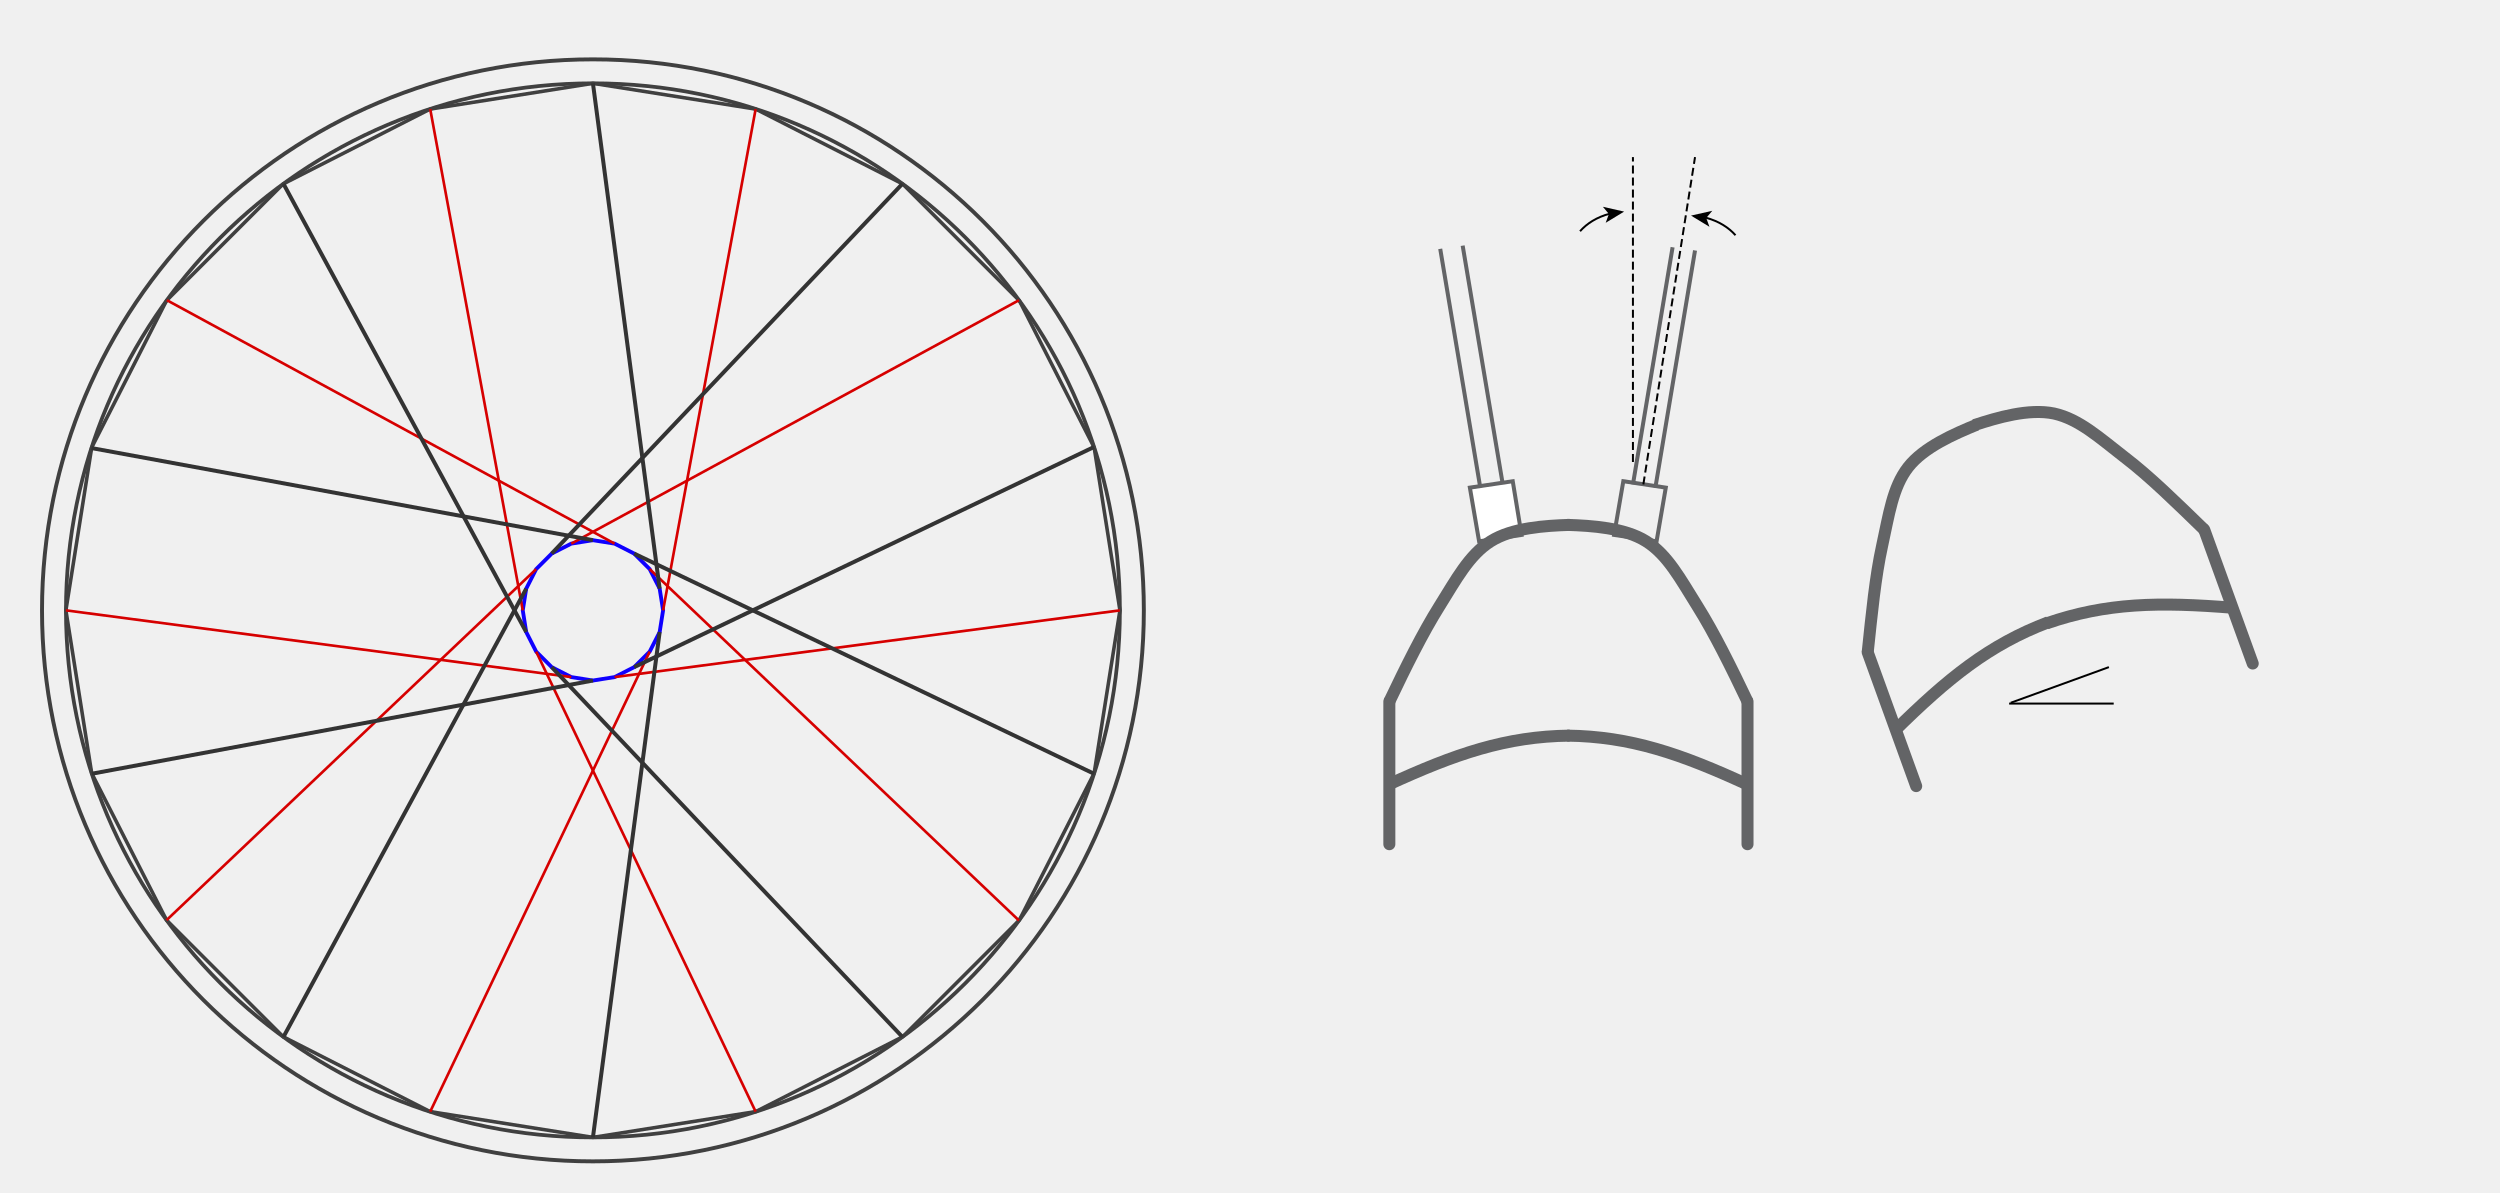
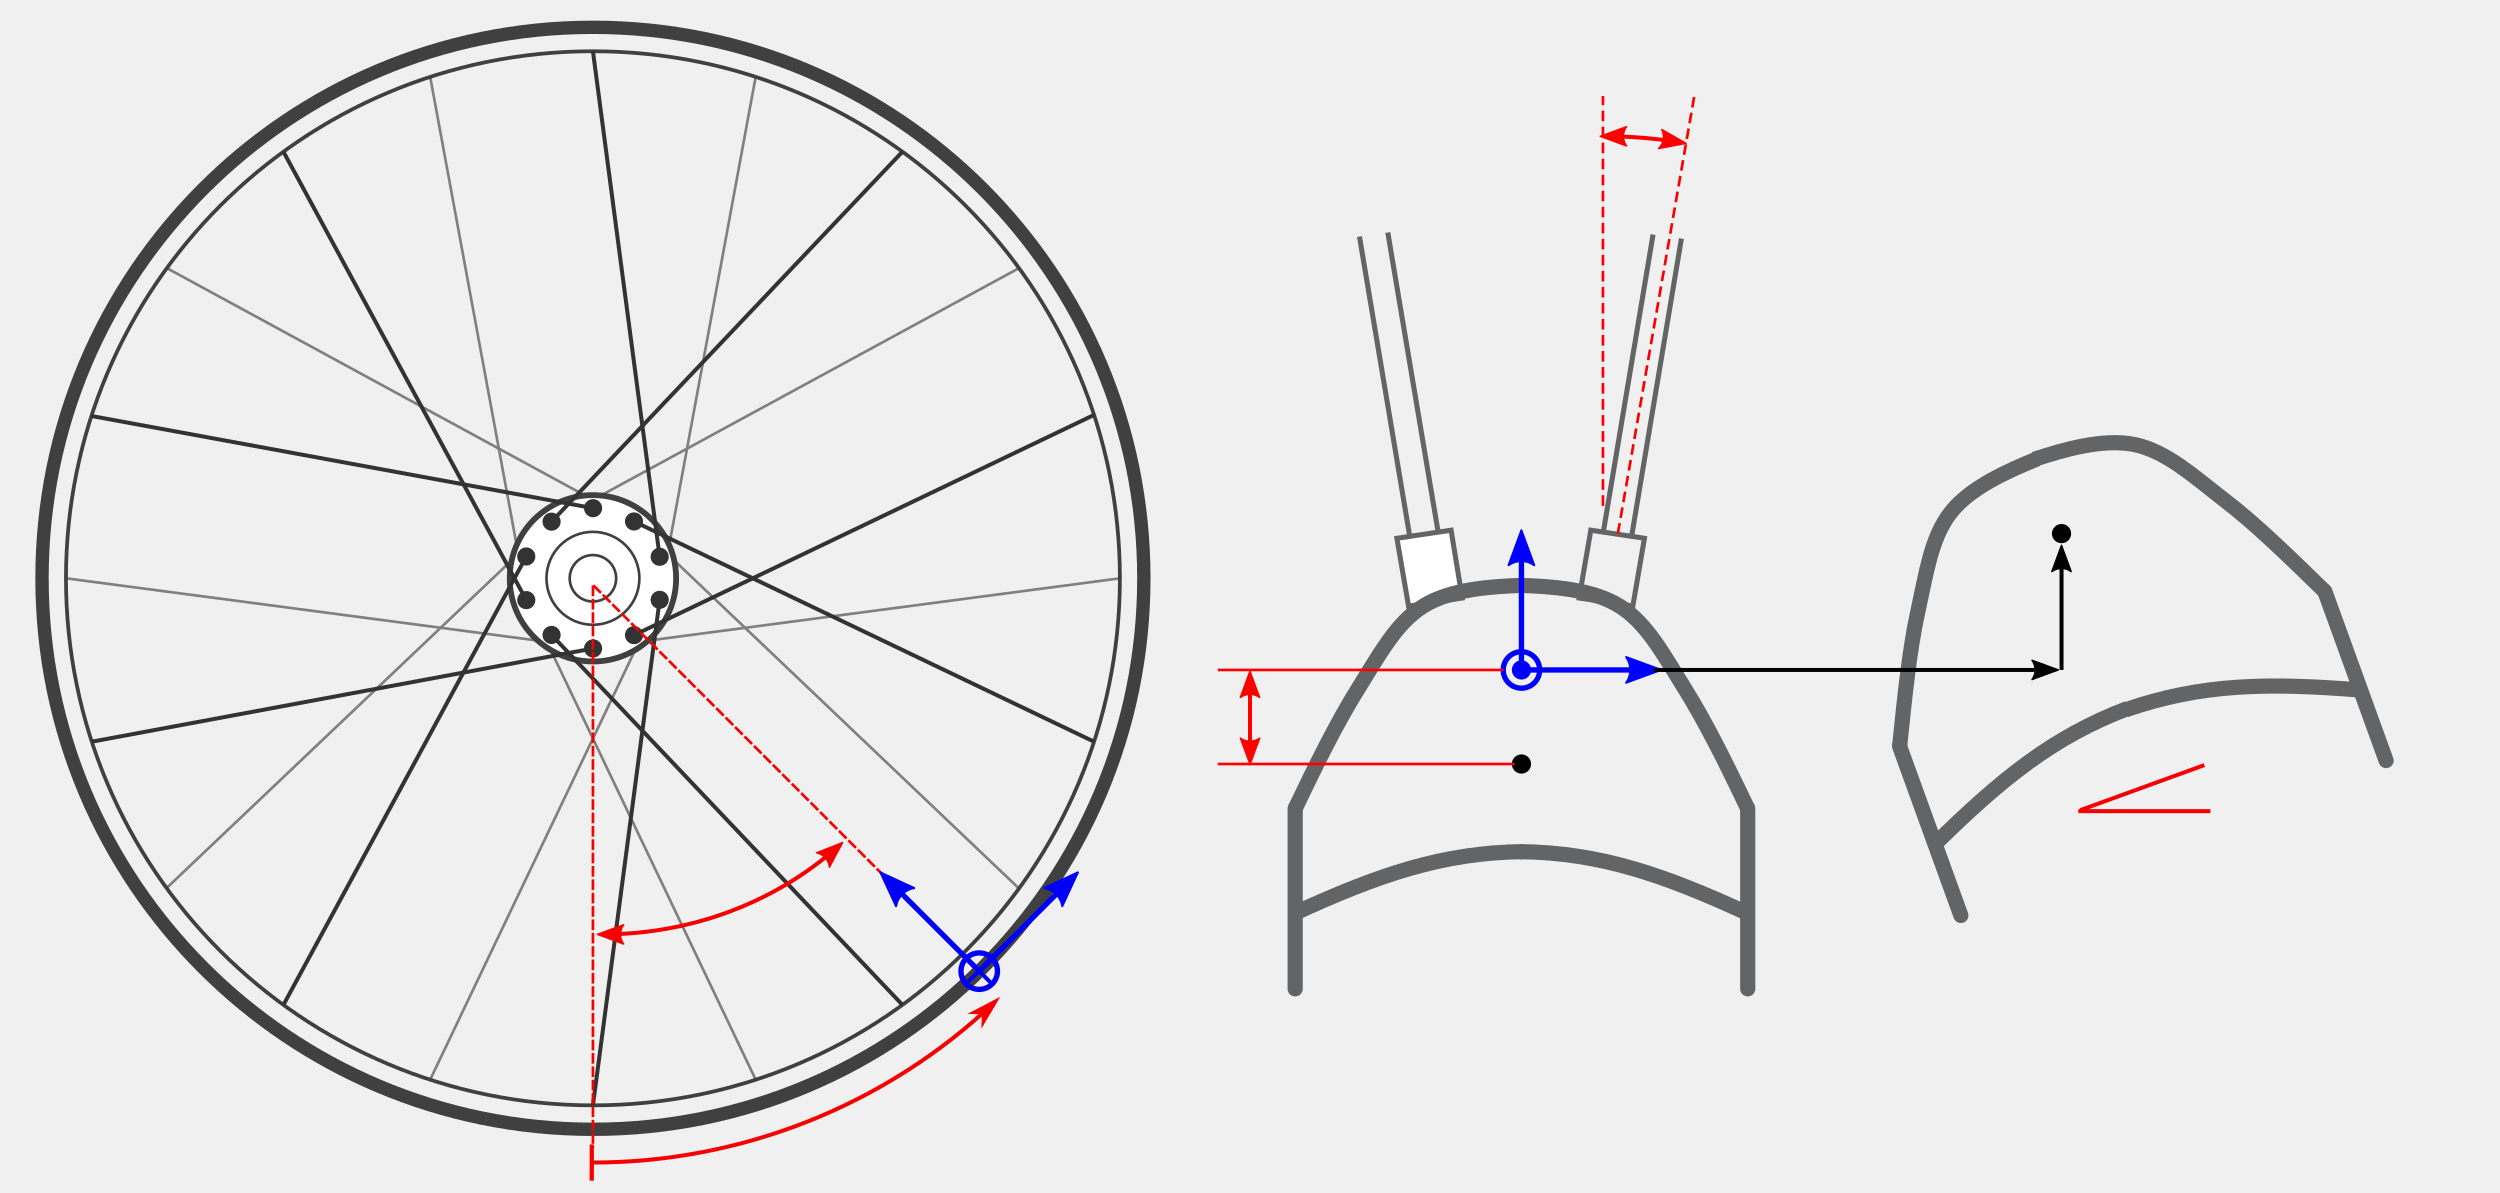
<svg xmlns="http://www.w3.org/2000/svg" version="1.1" id="Layer_1" x="0px" y="0px" width="6.5in" height="3.1in" viewBox="0 0 624 297.6" xml:space="preserve">
-   <defs id="defs403" />
+   <defs id="defs403">
+     <marker style="overflow:visible;" id="marker11500" refX="0.0" refY="0.0" orient="auto">
+       <path transform="scale(0.6) rotate(180) translate(0,0)" d="M 8.719,4.034 L -2.207,0.016 L 8.719,-4.002 C 6.973,-1.63 6.983,1.616 8.719,4.034 z " style="fill-rule:evenodd;stroke-width:0.625;stroke-linejoin:round;stroke:#fd0000;stroke-opacity:1;fill:#fd0000;fill-opacity:1" id="path11498" />
+     </marker>
+     <marker style="overflow:visible" id="marker11292" refX="0.0" refY="0.0" orient="auto">
+       <path transform="scale(0.6) translate(0,0)" d="M 8.719,4.034 L -2.207,0.016 L 8.719,-4.002 C 6.973,-1.63 6.983,1.616 8.719,4.034 z " style="fill-rule:evenodd;stroke-width:0.625;stroke-linejoin:round;stroke:#fd0000;stroke-opacity:1;fill:#fd0000;fill-opacity:1" id="path11290" />
+     </marker>
+     <marker style="overflow:visible" id="marker10902" refX="0.0" refY="0.0" orient="auto">
+       <path transform="scale(0.6) translate(0,0)" d="M 8.719,4.034 L -2.207,0.016 L 8.719,-4.002 C 6.973,-1.63 6.983,1.616 8.719,4.034 z " style="fill-rule:evenodd;stroke-width:0.625;stroke-linejoin:round;stroke:#000000;stroke-opacity:1;fill:#000000;fill-opacity:1" id="path10900" />
+     </marker>
+     <marker orient="auto" refY="0.0" refX="0.0" id="marker10824" style="overflow:visible;">
+       <path id="path10822" style="fill-rule:evenodd;stroke-width:0.625;stroke-linejoin:round;stroke:#000000;stroke-opacity:1;fill:#000000;fill-opacity:1" d="M 8.719,4.034 L -2.207,0.016 L 8.719,-4.002 C 6.973,-1.63 6.983,1.616 8.719,4.034 z " transform="scale(0.6) rotate(180) translate(0,0)" />
+     </marker>
+     <marker style="overflow:visible;" id="marker10384" refX="0.0" refY="0.0" orient="auto">
+       <path transform="scale(0.6) rotate(180) translate(0,0)" d="M 8.719,4.034 L -2.207,0.016 L 8.719,-4.002 C 6.973,-1.63 6.983,1.616 8.719,4.034 z " style="fill-rule:evenodd;stroke-width:0.625;stroke-linejoin:round;stroke:#000000;stroke-opacity:1;fill:#000000;fill-opacity:1" id="path10382" />
+     </marker>
+     <marker orient="auto" refY="0.0" refX="0.0" id="marker9905" style="overflow:visible;">
+       <path id="path9903" style="fill-rule:evenodd;stroke-width:0.625;stroke-linejoin:round;stroke:#fd0000;stroke-opacity:1;fill:#fd0000;fill-opacity:1" d="M 8.719,4.034 L -2.207,0.016 L 8.719,-4.002 C 6.973,-1.63 6.983,1.616 8.719,4.034 z " transform="scale(0.6) rotate(180) translate(0,0)" />
+     </marker>
+     <marker orient="auto" refY="0.0" refX="0.0" id="marker9727" style="overflow:visible">
+       <path id="path9725" style="fill-rule:evenodd;stroke-width:0.625;stroke-linejoin:round;stroke:#fd0000;stroke-opacity:1;fill:#fd0000;fill-opacity:1" d="M 8.719,4.034 L -2.207,0.016 L 8.719,-4.002 C 6.973,-1.63 6.983,1.616 8.719,4.034 z " transform="scale(0.6) translate(0,0)" />
+     </marker>
+     <marker style="overflow:visible" id="marker8386" refX="0.0" refY="0.0" orient="auto">
+       <path transform="scale(0.6) translate(0,0)" d="M 8.719,4.034 L -2.207,0.016 L 8.719,-4.002 C 6.973,-1.63 6.983,1.616 8.719,4.034 z " style="fill-rule:evenodd;stroke-width:0.625;stroke-linejoin:round;stroke:#0000ff;stroke-opacity:1;fill:#0000ff;fill-opacity:1" id="path8384" />
+     </marker>
+     <marker style="overflow:visible;" id="marker7566" refX="0.0" refY="0.0" orient="auto">
+       <path transform="scale(0.6) rotate(180) translate(0,0)" d="M 8.719,4.034 L -2.207,0.016 L 8.719,-4.002 C 6.973,-1.63 6.983,1.616 8.719,4.034 z " style="fill-rule:evenodd;stroke-width:0.625;stroke-linejoin:round;stroke:#0000ff;stroke-opacity:1;fill:#0000ff;fill-opacity:1" id="path7564" />
+     </marker>
+     <marker orient="auto" refY="0.0" refX="0.0" id="Arrow2Mstart" style="overflow:visible">
+       <path id="path913" style="fill-rule:evenodd;stroke-width:0.625;stroke-linejoin:round;stroke:#f70000;stroke-opacity:1;fill:#f70000;fill-opacity:1" d="M 8.719,4.034 L -2.207,0.016 L 8.719,-4.002 C 6.973,-1.63 6.983,1.616 8.719,4.034 z " transform="scale(0.6) translate(0,0)" />
+     </marker>
+     <marker orient="auto" refY="0.0" refX="0.0" id="Arrow2Mend" style="overflow:visible;">
+       <path id="path916" style="fill-rule:evenodd;stroke-width:0.625;stroke-linejoin:round;stroke:#f70000;stroke-opacity:1;fill:#f70000;fill-opacity:1" d="M 8.719,4.034 L -2.207,0.016 L 8.719,-4.002 C 6.973,-1.63 6.983,1.616 8.719,4.034 z " transform="scale(0.6) rotate(180) translate(0,0)" />
+     </marker>
+     <marker orient="auto" refY="0.0" refX="0.0" id="Arrow1Mstart" style="overflow:visible">
+       <path id="path895" d="M 0.0,0.0 L 5.0,-5.0 L -12.5,0.0 L 5.0,5.0 L 0.0,0.0 z " style="fill-rule:evenodd;stroke:#f70000;stroke-width:1pt;stroke-opacity:1;fill:#f70000;fill-opacity:1" transform="scale(0.4) translate(10,0)" />
+     </marker>
+     <marker orient="auto" refY="0.0" refX="0.0" id="Arrow1Lstart" style="overflow:visible">
+       <path id="path889" d="M 0.0,0.0 L 5.0,-5.0 L -12.5,0.0 L 5.0,5.0 L 0.0,0.0 z " style="fill-rule:evenodd;stroke:#f70000;stroke-width:1pt;stroke-opacity:1;fill:#f70000;fill-opacity:1" transform="scale(0.8) translate(12.5,0)" />
+     </marker>
+     <marker orient="auto" refY="0.0" refX="0.0" id="StopL" style="overflow:visible">
+       <path id="path1058" d="M 0.0,5.65 L 0.0,-5.65" style="fill:none;fill-opacity:0.75;fill-rule:evenodd;stroke:#f70000;stroke-width:1pt;stroke-opacity:1" transform="scale(0.8)" />
+     </marker>
+     <marker style="overflow:visible" id="marker1765" refX="0.0" refY="0.0" orient="auto">
+       <path transform="scale(0.4) translate(7.4, 1)" style="fill-rule:evenodd;stroke:#333333;stroke-width:1pt;stroke-opacity:1;fill:#333333;fill-opacity:1" d="M -2.5,-1.0 C -2.5,1.76 -4.74,4.0 -7.5,4.0 C -10.26,4.0 -12.5,1.76 -12.5,-1.0 C -12.5,-3.76 -10.26,-6.0 -7.5,-6.0 C -4.74,-6.0 -2.5,-3.76 -2.5,-1.0 z " id="path1763" />
+     </marker>
+     <marker orient="auto" refY="0.0" refX="0.0" id="marker1677" style="overflow:visible">
+       <path id="path1675" d="M -2.5,-1.0 C -2.5,1.76 -4.74,4.0 -7.5,4.0 C -10.26,4.0 -12.5,1.76 -12.5,-1.0 C -12.5,-3.76 -10.26,-6.0 -7.5,-6.0 C -4.74,-6.0 -2.5,-3.76 -2.5,-1.0 z " style="fill-rule:evenodd;stroke:#333333;stroke-width:1pt;stroke-opacity:1;fill:#333333;fill-opacity:1" transform="scale(0.4) translate(7.4, 1)" />
+     </marker>
+     <marker style="overflow:visible" id="marker1595" refX="0.0" refY="0.0" orient="auto">
+       <path transform="scale(0.4) translate(7.4, 1)" style="fill-rule:evenodd;stroke:#333333;stroke-width:1pt;stroke-opacity:1;fill:#333333;fill-opacity:1" d="M -2.5,-1.0 C -2.5,1.76 -4.74,4.0 -7.5,4.0 C -10.26,4.0 -12.5,1.76 -12.5,-1.0 C -12.5,-3.76 -10.26,-6.0 -7.5,-6.0 C -4.74,-6.0 -2.5,-3.76 -2.5,-1.0 z " id="path1593" />
+     </marker>
+     <marker orient="auto" refY="0.0" refX="0.0" id="marker1519" style="overflow:visible">
+       <path id="path1517" d="M -2.5,-1.0 C -2.5,1.76 -4.74,4.0 -7.5,4.0 C -10.26,4.0 -12.5,1.76 -12.5,-1.0 C -12.5,-3.76 -10.26,-6.0 -7.5,-6.0 C -4.74,-6.0 -2.5,-3.76 -2.5,-1.0 z " style="fill-rule:evenodd;stroke:#333333;stroke-width:1pt;stroke-opacity:1;fill:#333333;fill-opacity:1" transform="scale(0.4) translate(7.4, 1)" />
+     </marker>
+     <marker style="overflow:visible" id="marker1449" refX="0.0" refY="0.0" orient="auto">
+       <path transform="scale(0.4) translate(7.4, 1)" style="fill-rule:evenodd;stroke:#333333;stroke-width:1pt;stroke-opacity:1;fill:#333333;fill-opacity:1" d="M -2.5,-1.0 C -2.5,1.76 -4.74,4.0 -7.5,4.0 C -10.26,4.0 -12.5,1.76 -12.5,-1.0 C -12.5,-3.76 -10.26,-6.0 -7.5,-6.0 C -4.74,-6.0 -2.5,-3.76 -2.5,-1.0 z " id="path1447" />
+     </marker>
+     <marker orient="auto" refY="0.0" refX="0.0" id="marker1385" style="overflow:visible">
+       <path id="path1383" d="M -2.5,-1.0 C -2.5,1.76 -4.74,4.0 -7.5,4.0 C -10.26,4.0 -12.5,1.76 -12.5,-1.0 C -12.5,-3.76 -10.26,-6.0 -7.5,-6.0 C -4.74,-6.0 -2.5,-3.76 -2.5,-1.0 z " style="fill-rule:evenodd;stroke:#333333;stroke-width:1pt;stroke-opacity:1;fill:#333333;fill-opacity:1" transform="scale(0.4) translate(7.4, 1)" />
+     </marker>
+     <marker orient="auto" refY="0.0" refX="0.0" id="marker1333" style="overflow:visible">
+       <path id="path1331" d="M -2.5,-1.0 C -2.5,1.76 -4.74,4.0 -7.5,4.0 C -10.26,4.0 -12.5,1.76 -12.5,-1.0 C -12.5,-3.76 -10.26,-6.0 -7.5,-6.0 C -4.74,-6.0 -2.5,-3.76 -2.5,-1.0 z " style="fill-rule:evenodd;stroke:#333333;stroke-width:1pt;stroke-opacity:1;fill:#333333;fill-opacity:1" transform="scale(0.4) translate(7.4, 1)" />
+     </marker>
+     <marker orient="auto" refY="0.0" refX="0.0" id="marker1287" style="overflow:visible">
+       <path id="path1285" d="M -2.5,-1.0 C -2.5,1.76 -4.74,4.0 -7.5,4.0 C -10.26,4.0 -12.5,1.76 -12.5,-1.0 C -12.5,-3.76 -10.26,-6.0 -7.5,-6.0 C -4.74,-6.0 -2.5,-3.76 -2.5,-1.0 z " style="fill-rule:evenodd;stroke:#333333;stroke-width:1pt;stroke-opacity:1;fill:#333333;fill-opacity:1" transform="scale(0.4) translate(7.4, 1)" />
+     </marker>
+     <marker orient="auto" refY="0.0" refX="0.0" id="marker1241" style="overflow:visible">
+       <path id="path1239" d="M -2.5,-1.0 C -2.5,1.76 -4.74,4.0 -7.5,4.0 C -10.26,4.0 -12.5,1.76 -12.5,-1.0 C -12.5,-3.76 -10.26,-6.0 -7.5,-6.0 C -4.74,-6.0 -2.5,-3.76 -2.5,-1.0 z " style="fill-rule:evenodd;stroke:#333333;stroke-width:1pt;stroke-opacity:1;fill:#333333;fill-opacity:1" transform="scale(0.4) translate(7.4, 1)" />
+     </marker>
+     <marker orient="auto" refY="0.0" refX="0.0" id="marker1219" style="overflow:visible">
+       <path id="path1217" d="M -2.5,-1.0 C -2.5,1.76 -4.74,4.0 -7.5,4.0 C -10.26,4.0 -12.5,1.76 -12.5,-1.0 C -12.5,-3.76 -10.26,-6.0 -7.5,-6.0 C -4.74,-6.0 -2.5,-3.76 -2.5,-1.0 z " style="fill-rule:evenodd;stroke:#000000;stroke-width:1.0pt" transform="scale(0.4) translate(7.4, 1)" />
+     </marker>
+     <marker orient="auto" refY="0.0" refX="0.0" id="DotM" style="overflow:visible">
+       <path id="path953" d="M -2.5,-1.0 C -2.5,1.76 -4.74,4.0 -7.5,4.0 C -10.26,4.0 -12.5,1.76 -12.5,-1.0 C -12.5,-3.76 -10.26,-6.0 -7.5,-6.0 C -4.74,-6.0 -2.5,-3.76 -2.5,-1.0 z " style="fill-rule:evenodd;stroke:#333333;stroke-width:1pt;stroke-opacity:1;fill:#333333;fill-opacity:1" transform="scale(0.4) translate(7.4, 1)" />
+     </marker>
+     <marker orient="auto" refY="0.0" refX="0.0" id="DiamondSstart" style="overflow:visible">
+       <path id="path983" d="M 0,-7.071 L -7.071,0 L 0,7.071 L 7.071,0 L 0,-7.071 z " style="fill-rule:evenodd;stroke:#333333;stroke-width:1pt;stroke-opacity:1;fill:#333333;fill-opacity:1" transform="scale(0.2) translate(6,0)" />
+     </marker>
+     <marker orient="auto" refY="0" refX="0" id="Arrow1Mstart-8" style="overflow:visible">
+       <path id="path895-2" d="M 0,0 5,-5 -12.5,0 5,5 Z" style="fill:#f70000;fill-opacity:1;fill-rule:evenodd;stroke:#f70000;stroke-width:1pt;stroke-opacity:1" transform="matrix(0.4,0,0,0.4,4,0)" />
+     </marker>
+     <marker orient="auto" refY="0" refX="0" id="StopL-4" style="overflow:visible">
+       <path id="path1058-0" d="M 0,5.65 V -5.65" style="fill:none;fill-opacity:0.75;fill-rule:evenodd;stroke:#f70000;stroke-width:1pt;stroke-opacity:1" transform="scale(0.8)" />
+     </marker>
+     <marker style="overflow:visible" id="marker7566-6" refX="0" refY="0" orient="auto">
+       <path transform="scale(-0.6)" d="M 8.719,4.034 -2.207,0.016 8.719,-4.002 c -1.745,2.372 -1.735,5.617 -6e-7,8.035 z" style="fill:#000000;fill-opacity:1;fill-rule:evenodd;stroke:#000000;stroke-width:0.625;stroke-linejoin:round;stroke-opacity:1" id="path7564-1" />
+     </marker>
+     <marker style="overflow:visible" id="marker8386-9" refX="0" refY="0" orient="auto">
+       <path transform="scale(0.6)" d="M 8.719,4.034 -2.207,0.016 8.719,-4.002 c -1.745,2.372 -1.735,5.617 -6e-7,8.035 z" style="fill:#0000f6;fill-opacity:1;fill-rule:evenodd;stroke:#0000f6;stroke-width:0.625;stroke-linejoin:round;stroke-opacity:1" id="path8384-2" />
+     </marker>
+     <marker style="overflow:visible" id="marker7566-2" refX="0" refY="0" orient="auto">
+       <path transform="scale(-0.6)" d="M 8.719,4.034 -2.207,0.016 8.719,-4.002 c -1.745,2.372 -1.735,5.617 -6e-7,8.035 z" style="fill:#0000f6;fill-opacity:1;fill-rule:evenodd;stroke:#0000f6;stroke-width:0.625;stroke-linejoin:round;stroke-opacity:1" id="path7564-3" />
+     </marker>
+   </defs>
  <style type="text/css" id="style2">
	.st0{fill:#FFFFFF;stroke:#636466;stroke-miterlimit:8;}
	.st1{fill:none;stroke:#636466;stroke-miterlimit:8;}
	.st2{fill:none;stroke:#636466;stroke-miterlimit:10;}
	.st3{fill:none;stroke:#636466;stroke-linecap:square;stroke-miterlimit:10;}
	.st4{fill:none;stroke:#636466;stroke-linecap:round;stroke-miterlimit:10;}
	.st5{fill:none;stroke:#636466;stroke-width:2.667;stroke-linecap:square;stroke-miterlimit:10;}
	.st6{fill:none;stroke:#636466;stroke-width:0.5;stroke-miterlimit:10;}
	.st7{fill:none;stroke:#636466;stroke-width:3;stroke-miterlimit:8;}
	.st8{fill:none;stroke:#636466;stroke-width:3;stroke-linecap:round;stroke-miterlimit:8;}
	.st9{font-family:'Cambria-BoldItalic';}
	.st10{font-size:12px;}
	.st11{font-family:'Cambria-Italic';}
	.st12{font-size:10px;}
	.st13{font-family:'ArialMT';}
	.st14{stroke:#000000;stroke-width:0.5;stroke-miterlimit:8;}
	.st15{fill:none;stroke:#000000;stroke-miterlimit:8;}
	.st16{font-size:8px;}
	.st17{fill:none;stroke:#000000;stroke-width:0.5;stroke-miterlimit:8;}
	.st18{fill:none;stroke:#000000;stroke-width:0.5;stroke-miterlimit:8;stroke-dasharray:2,1;}
	.st19{fill:none;stroke:#000000;stroke-width:3;stroke-miterlimit:8;}
	.st20{fill:none;stroke:#000000;stroke-width:0.5;stroke-miterlimit:10;}
	.st21{fill:none;stroke:#000000;stroke-width:0.5;stroke-miterlimit:10;stroke-dasharray:2.023,1.012;}
	.st22{fill:none;stroke:#000000;stroke-width:0.5;stroke-miterlimit:8;stroke-dasharray:2.025,1.012;}
	.st23{fill:none;stroke:#000000;stroke-linecap:square;stroke-miterlimit:10;}
	.st24{fill:none;stroke:#000000;stroke-width:0.5;stroke-miterlimit:8;stroke-dasharray:4,1;}
</style>
-   <g id="g12" transform="translate(97.87951,25.61238)">
-     <polygon class="st0" points="281.9,107.9 271.3,109.5 269,96.1 279.7,94.5 " id="polygon4" style="fill:#ffffff;stroke:#636466;stroke-miterlimit:8" />
-     <g id="g10">
+   <g id="g12" transform="matrix(1.263554,0,0,1.263554,-2.531972,19.38823)">
+     <polygon class="st0" points="271.3,109.5 269,96.1 279.7,94.5 281.9,107.9 " id="polygon4" style="fill:#ffffff;stroke:#636466;stroke-miterlimit:8" transform="translate(8.947325,-5.112757)" />
+     <g id="g10" transform="translate(8.947325,-5.112757)">
      <line class="st0" x1="271.6" y1="96.1" x2="261.6" y2="36.5" id="line6" style="fill:#ffffff;stroke:#636466;stroke-miterlimit:8" />
      <line class="st0" x1="277.2" y1="95.2" x2="267.2" y2="35.7" id="line8" style="fill:#ffffff;stroke:#636466;stroke-miterlimit:8" />
    </g>
  </g>
-   <g id="g22" transform="translate(97.87951,25.61238)">
-     <polygon class="st1" points="305,107.9 315.6,109.5 317.9,96.1 307.3,94.5 " id="polygon14" style="fill:none;stroke:#636466;stroke-miterlimit:8" />
+   <g id="g22" transform="matrix(1.263554,0,0,1.263554,8.773454,12.92799)">
+     <polygon class="st1" points="315.6,109.5 317.9,96.1 307.3,94.5 305,107.9 " id="polygon14" style="fill:none;stroke:#636466;stroke-miterlimit:8" />
    <g id="g20">
      <line class="st1" x1="315.3" y1="96.1" x2="325.2" y2="36.9" id="line16" style="fill:none;stroke:#636466;stroke-miterlimit:8" />
      <line class="st1" x1="309.7" y1="95.3" x2="319.6" y2="36.1" id="line18" style="fill:none;stroke:#636466;stroke-miterlimit:8" />
    </g>
  </g>
-   <g id="g122" transform="translate(97.87951,25.61238)">
+   <g id="g122" transform="matrix(1.263554,0,0,1.263554,8.773454,12.92799)">
    <path class="st7" d="m 338.3,149.5 c -4.1,-8.6 -8.3,-17.1 -12.5,-23.8 -4.2,-6.7 -7.4,-12.8 -12.8,-16.2 -5.4,-3.4 -13.6,-3.9 -19.7,-4.1" id="path110" style="fill:none;stroke:#636466;stroke-width:3;stroke-miterlimit:8" />
    <line class="st8" x1="338.3" y1="149.5" x2="338.3" y2="185.1" id="line112" style="fill:none;stroke:#636466;stroke-width:3;stroke-linecap:round;stroke-miterlimit:8" />
    <path class="st7" d="M 338.5,170.3 C 321.6,162.5 309.1,158.2 293.3,158" id="path114" style="fill:none;stroke:#636466;stroke-width:3;stroke-miterlimit:8" />
    <path class="st7" d="m 248.9,149.5 c 4.1,-8.6 8.3,-17.1 12.5,-23.8 4.2,-6.7 7.4,-12.8 12.8,-16.2 5.4,-3.4 13.6,-3.9 19.7,-4.1" id="path116" style="fill:none;stroke:#636466;stroke-width:3;stroke-miterlimit:8" />
    <line class="st8" x1="248.9" y1="185.1" x2="248.9" y2="149.5" id="line118" style="fill:none;stroke:#636466;stroke-width:3;stroke-linecap:round;stroke-miterlimit:8" />
    <path class="st7" d="m 248.5,170.3 c 17,-7.8 29.5,-12.1 45.4,-12.3" id="path120" style="fill:none;stroke:#636466;stroke-width:3;stroke-miterlimit:8" />
  </g>
-   <line class="st17" x1="501.479" y1="175.612" x2="527.58" y2="175.612" id="line182" style="fill:none;stroke:#000000;stroke-width:0.5;stroke-miterlimit:8" />
-   <line class="st18" x1="407.579" y1="115.312" x2="407.579" y2="39.212" id="line184" style="fill:none;stroke:#000000;stroke-width:0.5;stroke-miterlimit:8;stroke-dasharray:2, 1" />
-   <line class="st18" x1="410.179" y1="120.912" x2="423.079" y2="39.212" id="line188" style="fill:none;stroke:#000000;stroke-width:0.5;stroke-miterlimit:8;stroke-dasharray:2, 1" />
-   <path class="st19" d="M 407.58,185.512" id="path202" style="fill:none;stroke:#000000;stroke-width:3;stroke-miterlimit:8" />
-   <path class="st19" d="M 436.18,210.712" id="path204" style="fill:none;stroke:#000000;stroke-width:3;stroke-miterlimit:8" />
-   <path class="st19" d="M 346.78,210.712" id="path206" style="fill:none;stroke:#000000;stroke-width:3;stroke-miterlimit:8" />
-   <g id="g232" transform="translate(97.87951,25.61238)">
-     <g id="g230">
-       <g id="g228">
-         <path class="st20" d="m 335.3,33.1 c -1.7,-1.9 -4.1,-3.5 -7.5,-4.4" id="path222" style="fill:none;stroke:#000000;stroke-width:0.5;stroke-miterlimit:10" />
-         <g id="g226">
-           <polygon points="324.2,28.2 329.5,27 328,28.8 328.8,31 " id="polygon224" />
-         </g>
-       </g>
-     </g>
-   </g>
-   <g id="g244" transform="translate(97.87951,25.61238)">
-     <g id="g242">
-       <g id="g240">
-         <path class="st20" d="m 296.5,32.1 c 1.7,-1.9 4.1,-3.5 7.5,-4.4" id="path234" style="fill:none;stroke:#000000;stroke-width:0.5;stroke-miterlimit:10" />
-         <g id="g238">
-           <polygon points="307.5,27.2 302.9,30 303.7,27.8 302.2,26 " id="polygon236" />
-         </g>
-       </g>
-     </g>
-   </g>
-   <g id="g350" transform="translate(97.87951,25.61238)">
+   <line class="st17" x1="518.744" y1="202.461" x2="551.723" y2="202.461" id="line182" style="fill:none;stroke:#f70000;stroke-width:1;stroke-miterlimit:8;stroke-opacity:1;stroke-dasharray:none" />
+   <line class="st18" x1="400.096" y1="126.269" x2="400.096" y2="23.975" id="line184" style="fill:none;stroke:#fb0000;stroke-width:0.667;stroke-miterlimit:8;stroke-dasharray:2.667, 1.333;stroke-dashoffset:0;stroke-opacity:1" />
+   <line class="st18" x1="403.812" y1="133.21" x2="422.931" y2="23.786" id="line188" style="fill:none;stroke:#fb0000;stroke-width:0.667;stroke-miterlimit:8;stroke-dasharray:2.667, 1.333;stroke-dashoffset:0;stroke-opacity:1" />
+   <path class="st19" d="M 400.096,214.97" id="path202" style="fill:none;stroke:#000000;stroke-width:3.791;stroke-miterlimit:8" />
+   <path class="st19" d="M 436.234,246.812" id="path204" style="fill:none;stroke:#000000;stroke-width:3.791;stroke-miterlimit:8" />
+   <path class="st19" d="M 323.272,246.812" id="path206" style="fill:none;stroke:#000000;stroke-width:3.791;stroke-miterlimit:8" />
+   <g id="g350" transform="matrix(1.263554,0,0,1.263554,8.773454,12.92799)">
    <path class="st7" d="M 452.3,106.6 C 445.5,100 438.7,93.3 432.4,88.5 426.2,83.7 421.1,79 414.8,77.6 c -6.3,-1.3 -14.1,1 -19.9,2.9" id="path338" style="fill:none;stroke:#636466;stroke-width:3;stroke-miterlimit:8" />
    <line class="st8" x1="452.3" y1="106.6" x2="464.4" y2="140" id="line340" style="fill:none;stroke:#636466;stroke-width:3;stroke-linecap:round;stroke-miterlimit:8" />
    <path class="st7" d="M 459.6,126.1 C 441,124.6 427.9,124.8 412.9,130" id="path342" style="fill:none;stroke:#636466;stroke-width:3;stroke-miterlimit:8" />
    <path class="st7" d="m 368.3,137.2 c 1,-9.5 1.9,-18.9 3.6,-26.6 1.7,-7.7 2.6,-14.6 6.5,-19.6 3.9,-5 11.5,-8.3 17.1,-10.6" id="path344" style="fill:none;stroke:#636466;stroke-width:3;stroke-miterlimit:8" />
    <line class="st8" x1="380.4" y1="170.6" x2="368.3" y2="137.2" id="line346" style="fill:none;stroke:#636466;stroke-width:3;stroke-linecap:round;stroke-miterlimit:8" />
    <path class="st7" d="m 375,156.8 c 13.3,-13.1 23.6,-21.5 38.4,-27.1" id="path348" style="fill:none;stroke:#636466;stroke-width:3;stroke-miterlimit:8" />
  </g>
-   <line class="st17" x1="501.88" y1="175.412" x2="526.38" y2="166.512" id="line372" style="fill:none;stroke:#000000;stroke-width:0.5;stroke-miterlimit:8" />
-   <circle style="opacity:1;fill:none;stroke:#404040;stroke-width:3.312;stroke-miterlimit:4;stroke-dasharray:none;stroke-dashoffset:0;stroke-opacity:1" id="path4901" cx="-148.18" cy="143.45" r="136.344" />
-   <circle style="opacity:1;fill:none;stroke:#404040;stroke-width:1.333;stroke-miterlimit:4;stroke-dasharray:none;stroke-dashoffset:0;stroke-opacity:1" id="path4901-0" cx="-148.18" cy="143.45" r="128.903" />
-   <circle style="opacity:1;fill:none;stroke:#404040;stroke-width:1.333;stroke-miterlimit:4;stroke-dasharray:none;stroke-dashoffset:0;stroke-opacity:1" id="path4901-0-2" cx="-148.18" cy="143.45" r="19.097" />
-   <circle style="opacity:1;fill:none;stroke:#404040;stroke-width:0.667;stroke-miterlimit:4;stroke-dasharray:none;stroke-dashoffset:0;stroke-opacity:1" id="path4901-0-2-9" cx="-148.18" cy="143.45" r="11.595" />
-   <circle style="opacity:1;fill:none;stroke:#404040;stroke-width:0.667;stroke-miterlimit:4;stroke-dasharray:none;stroke-dashoffset:0;stroke-opacity:1" id="path4901-0-2-9-9" cx="-148.18" cy="143.45" r="5.798" />
-   <ellipse style="opacity:1;fill:none;stroke:#404040;stroke-width:0.94;stroke-miterlimit:4;stroke-dasharray:none;stroke-dashoffset:0;stroke-opacity:1" id="path4980" cx="147.995" cy="152.345" rx="131.53" ry="131.55" />
-   <ellipse style="opacity:1;fill:none;stroke:#404040;stroke-width:0.983;stroke-miterlimit:4;stroke-dasharray:none;stroke-dashoffset:0;stroke-opacity:1" id="path4980-5" cx="147.995" cy="152.345" rx="137.508" ry="137.53" />
-   <path style="opacity:1;fill:none;stroke:#0f00ff;stroke-width:0.963;stroke-miterlimit:4;stroke-dasharray:none;stroke-dashoffset:0;stroke-opacity:1" id="path5003" d="m 147.995,169.858 -5.412,-0.857 -4.882,-2.487 -3.874,-3.874 -2.487,-4.882 -0.857,-5.412 0.857,-5.412 2.487,-4.882 3.874,-3.874 4.882,-2.487 5.412,-0.857 5.412,0.857 4.882,2.487 3.874,3.874 2.487,4.882 0.857,5.412 -0.857,5.412 -2.487,4.882 -3.874,3.874 -4.882,2.487 z" />
-   <path style="opacity:1;fill:none;stroke:#404040;stroke-width:0.894;stroke-miterlimit:4;stroke-dasharray:none;stroke-dashoffset:0;stroke-opacity:1" id="path5009" d="M 147.995,283.893 107.344,277.454 70.673,258.769 41.57,229.667 22.885,192.996 16.447,152.345 22.885,111.695 41.57,75.024 70.673,45.921 107.344,27.236 l 40.65,-6.438 40.65,6.438 36.671,18.685 29.102,29.102 18.685,36.671 6.438,40.65 -6.438,40.65 -18.685,36.671 -29.102,29.102 -36.671,18.685 z" />
-   <g id="g5073" style="stroke:#d60000;stroke-opacity:1;stroke-width:0.667;stroke-miterlimit:4;stroke-dasharray:none">
-     <path id="path5043" d="M 153.406,169.001 279.524,152.345" style="fill:none;stroke:#d60000;stroke-width:0.667;stroke-linecap:butt;stroke-linejoin:miter;stroke-opacity:1;stroke-miterlimit:4;stroke-dasharray:none" />
-     <path id="path5045" d="M 165.507,152.345 188.609,27.224" style="fill:none;stroke:#d60000;stroke-width:0.667;stroke-linecap:butt;stroke-linejoin:miter;stroke-opacity:1;stroke-miterlimit:4;stroke-dasharray:none" />
-     <path id="path5047" d="M 153.406,135.69 41.653,74.928" style="fill:none;stroke:#d60000;stroke-width:0.667;stroke-linecap:butt;stroke-linejoin:miter;stroke-opacity:1;stroke-miterlimit:4;stroke-dasharray:none" />
-     <path id="path5049" d="m 133.827,142.052 -92.256,87.615" style="fill:none;stroke:#d60000;stroke-width:0.667;stroke-linecap:butt;stroke-linejoin:miter;stroke-opacity:1;stroke-miterlimit:4;stroke-dasharray:none" />
-     <path id="path5051" d="m 133.827,162.639 54.783,114.828" style="fill:none;stroke:#d60000;stroke-width:0.667;stroke-linecap:butt;stroke-linejoin:miter;stroke-opacity:1;stroke-miterlimit:4;stroke-dasharray:none" />
-     <path id="path5053" d="M 162.162,162.639 107.38,277.467" style="fill:none;stroke:#d60000;stroke-width:0.667;stroke-linecap:butt;stroke-linejoin:miter;stroke-opacity:1;stroke-miterlimit:4;stroke-dasharray:none" />
-     <path id="path5055" d="m 162.162,142.052 92.174,87.71" style="fill:none;stroke:#d60000;stroke-width:0.667;stroke-linecap:butt;stroke-linejoin:miter;stroke-opacity:1;stroke-miterlimit:4;stroke-dasharray:none" />
-     <path id="path5057" d="M 142.583,135.69 254.336,74.928" style="fill:none;stroke:#d60000;stroke-width:0.667;stroke-linecap:butt;stroke-linejoin:miter;stroke-opacity:1;stroke-miterlimit:4;stroke-dasharray:none" />
-     <path id="path5059" d="M 130.482,152.345 107.38,27.224" style="fill:none;stroke:#d60000;stroke-width:0.667;stroke-linecap:butt;stroke-linejoin:miter;stroke-opacity:1;stroke-miterlimit:4;stroke-dasharray:none" />
-     <path id="path5061" d="M 142.583,169.001 16.447,152.345" style="fill:none;stroke:#d60000;stroke-width:0.667;stroke-linecap:butt;stroke-linejoin:miter;stroke-opacity:1;stroke-miterlimit:4;stroke-dasharray:none" />
-   </g>
-   <g id="g5041" style="stroke:#333333;stroke-opacity:1;stroke-width:1;stroke-miterlimit:4;stroke-dasharray:none">
-     <path id="path5011" d="M 164.65,157.757 147.995,283.893" style="fill:none;stroke:#333333;stroke-width:1;stroke-linecap:butt;stroke-linejoin:miter;stroke-opacity:1;stroke-miterlimit:4;stroke-dasharray:none" />
-     <path id="path5013" d="m 158.288,138.177 114.759,54.94" style="fill:none;stroke:#333333;stroke-width:1;stroke-linecap:butt;stroke-linejoin:miter;stroke-opacity:1;stroke-miterlimit:4;stroke-dasharray:none" />
-     <path id="path5015" d="M 137.701,138.177 225.241,45.872" style="fill:none;stroke:#333333;stroke-width:1;stroke-linecap:butt;stroke-linejoin:miter;stroke-opacity:1;stroke-miterlimit:4;stroke-dasharray:none" />
-     <path id="path5017" d="M 131.339,157.757 70.748,45.872" style="fill:none;stroke:#333333;stroke-width:1;stroke-linecap:butt;stroke-linejoin:miter;stroke-opacity:1;stroke-miterlimit:4;stroke-dasharray:none" />
-     <path id="path5019" d="m 147.995,169.858 -125.053,23.26" style="fill:none;stroke:#333333;stroke-width:1;stroke-linecap:butt;stroke-linejoin:miter;stroke-opacity:1;stroke-miterlimit:4;stroke-dasharray:none" />
-     <path id="path5021" d="M 158.288,166.513 273.048,111.573" style="fill:none;stroke:#333333;stroke-width:1;stroke-linecap:butt;stroke-linejoin:miter;stroke-opacity:1;stroke-miterlimit:4;stroke-dasharray:none" />
-     <path id="path5023" d="M 164.65,146.934 147.995,20.795" style="fill:none;stroke:#333333;stroke-width:1;stroke-linecap:butt;stroke-linejoin:miter;stroke-opacity:1;stroke-miterlimit:4;stroke-dasharray:none" />
-     <path id="path5025" d="M 147.995,134.833 22.855,111.839" style="fill:none;stroke:#333333;stroke-width:1;stroke-linecap:butt;stroke-linejoin:miter;stroke-opacity:1;stroke-miterlimit:4;stroke-dasharray:none" />
-     <path id="path5027" d="M 131.339,146.934 70.748,258.818" style="fill:none;stroke:#333333;stroke-width:1;stroke-linecap:butt;stroke-linejoin:miter;stroke-opacity:1;stroke-miterlimit:4;stroke-dasharray:none" />
-     <path id="path5029" d="m 137.701,166.513 87.54,92.305" style="fill:none;stroke:#333333;stroke-width:1;stroke-linecap:butt;stroke-linejoin:miter;stroke-opacity:1;stroke-miterlimit:4;stroke-dasharray:none" />
-   </g>
+   <line class="st17" x1="519.249" y1="202.208" x2="550.206" y2="190.963" id="line372" style="fill:none;stroke:#f70000;stroke-width:1;stroke-miterlimit:8;stroke-opacity:1;stroke-dasharray:none" />
+   <path style="display:none;opacity:1;fill:none;stroke:#0f00ff;stroke-width:0.667;stroke-miterlimit:4;stroke-dasharray:none;stroke-dashoffset:0;stroke-opacity:1" id="path5003" d="m 147.995,169.858 -5.412,-0.857 -4.882,-2.487 -3.874,-3.874 -2.487,-4.882 -0.857,-5.412 0.857,-5.412 2.487,-4.882 3.874,-3.874 4.882,-2.487 5.412,-0.857 5.412,0.857 4.882,2.487 3.874,3.874 2.487,4.882 0.857,5.412 -0.857,5.412 -2.487,4.882 -3.874,3.874 -4.882,2.487 z" />
+   <path style="display:none;opacity:1;fill:none;stroke:#404040;stroke-width:0.894;stroke-miterlimit:4;stroke-dasharray:none;stroke-dashoffset:0;stroke-opacity:1" id="path5009" d="M 147.995,283.893 107.344,277.454 70.673,258.769 41.57,229.667 22.885,192.996 16.447,152.345 22.885,111.695 41.57,75.024 70.673,45.921 107.344,27.236 l 40.65,-6.438 40.65,6.438 36.671,18.685 29.102,29.102 18.685,36.671 6.438,40.65 -6.438,40.65 -18.685,36.671 -29.102,29.102 -36.671,18.685 z" />
+   <g id="g1878" transform="translate(0,-8)">
+     <g style="stroke:#808080;stroke-width:0.667;stroke-miterlimit:4;stroke-dasharray:none;stroke-opacity:1" id="g5073">
+       <path style="fill:none;stroke:#808080;stroke-width:0.667;stroke-linecap:butt;stroke-linejoin:miter;stroke-miterlimit:4;stroke-dasharray:none;stroke-opacity:1" d="M 153.406,169.001 279.524,152.345" id="path5043" />
+       <path style="fill:none;stroke:#808080;stroke-width:0.667;stroke-linecap:butt;stroke-linejoin:miter;stroke-miterlimit:4;stroke-dasharray:none;stroke-opacity:1" d="M 165.507,152.345 188.609,27.224" id="path5045" />
+       <path style="fill:none;stroke:#808080;stroke-width:0.667;stroke-linecap:butt;stroke-linejoin:miter;stroke-miterlimit:4;stroke-dasharray:none;stroke-opacity:1" d="M 153.406,135.69 41.653,74.928" id="path5047" />
+       <path style="fill:none;stroke:#808080;stroke-width:0.667;stroke-linecap:butt;stroke-linejoin:miter;stroke-miterlimit:4;stroke-dasharray:none;stroke-opacity:1" d="m 133.827,142.052 -92.256,87.615" id="path5049" />
+       <path style="fill:none;stroke:#808080;stroke-width:0.667;stroke-linecap:butt;stroke-linejoin:miter;stroke-miterlimit:4;stroke-dasharray:none;stroke-opacity:1" d="m 133.827,162.639 54.783,114.828" id="path5051" />
+       <path style="fill:none;stroke:#808080;stroke-width:0.667;stroke-linecap:butt;stroke-linejoin:miter;stroke-miterlimit:4;stroke-dasharray:none;stroke-opacity:1" d="M 162.162,162.639 107.38,277.467" id="path5053" />
+       <path style="fill:none;stroke:#808080;stroke-width:0.667;stroke-linecap:butt;stroke-linejoin:miter;stroke-miterlimit:4;stroke-dasharray:none;stroke-opacity:1" d="m 162.162,142.052 92.174,87.71" id="path5055" />
+       <path style="fill:none;stroke:#808080;stroke-width:0.667;stroke-linecap:butt;stroke-linejoin:miter;stroke-miterlimit:4;stroke-dasharray:none;stroke-opacity:1" d="M 142.583,135.69 254.336,74.928" id="path5057" />
+       <path style="fill:none;stroke:#808080;stroke-width:0.667;stroke-linecap:butt;stroke-linejoin:miter;stroke-miterlimit:4;stroke-dasharray:none;stroke-opacity:1" d="M 130.482,152.345 107.38,27.224" id="path5059" />
+       <path style="fill:none;stroke:#808080;stroke-width:0.667;stroke-linecap:butt;stroke-linejoin:miter;stroke-miterlimit:4;stroke-dasharray:none;stroke-opacity:1" d="M 142.583,169.001 16.447,152.345" id="path5061" />
+     </g>
+     <circle r="20.761" cy="152.345" cx="147.995" id="path4901-0-2" style="opacity:1;fill:#ffffff;fill-opacity:1;stroke:#404040;stroke-width:1.45;stroke-miterlimit:4;stroke-dasharray:none;stroke-dashoffset:0;stroke-opacity:1" />
+     <circle r="11.595" cy="152.345" cx="147.995" id="path4901-0-2-9" style="opacity:1;fill:none;stroke:#404040;stroke-width:0.667;stroke-miterlimit:4;stroke-dasharray:none;stroke-dashoffset:0;stroke-opacity:1" />
+     <circle r="5.798" cy="152.345" cx="147.995" id="path4901-0-2-9-9" style="opacity:1;fill:none;stroke:#404040;stroke-width:0.667;stroke-miterlimit:4;stroke-dasharray:none;stroke-dashoffset:0;stroke-opacity:1" />
+     <ellipse ry="131.55" rx="131.53" cy="152.345" cx="147.995" id="path4980" style="opacity:1;fill:none;stroke:#404040;stroke-width:0.94;stroke-miterlimit:4;stroke-dasharray:none;stroke-dashoffset:0;stroke-opacity:1" />
+     <ellipse ry="137.53" rx="137.508" cy="152.345" cx="147.995" id="path4980-5" style="opacity:1;fill:none;stroke:#404040;stroke-width:3.333;stroke-miterlimit:4;stroke-dasharray:none;stroke-dashoffset:0;stroke-opacity:1" />
+     <g style="stroke:#333333;stroke-width:1;stroke-miterlimit:4;stroke-dasharray:none;stroke-opacity:1" id="g5041">
+       <path style="fill:none;stroke:#333333;stroke-width:1;stroke-linecap:butt;stroke-linejoin:miter;stroke-miterlimit:4;stroke-dasharray:none;stroke-opacity:1;marker-start:url(#marker1385)" d="M 164.65,157.757 147.995,283.893" id="path5011" />
+       <path style="fill:none;stroke:#333333;stroke-width:1;stroke-linecap:butt;stroke-linejoin:miter;stroke-miterlimit:4;stroke-dasharray:none;stroke-opacity:1;marker-start:url(#marker1595)" d="m 158.288,138.177 114.759,54.94" id="path5013" />
+       <path style="fill:none;stroke:#333333;stroke-width:1;stroke-linecap:butt;stroke-linejoin:miter;stroke-miterlimit:4;stroke-dasharray:none;stroke-opacity:1;marker-start:url(#marker1241)" d="M 137.701,138.177 225.241,45.872" id="path5015" />
+       <path style="fill:none;stroke:#333333;stroke-width:1;stroke-linecap:butt;stroke-linejoin:miter;stroke-miterlimit:4;stroke-dasharray:none;stroke-opacity:1;marker-start:url(#marker1287)" d="M 131.339,157.757 70.748,45.872" id="path5017" />
+       <path style="fill:none;stroke:#333333;stroke-width:1;stroke-linecap:butt;stroke-linejoin:miter;stroke-miterlimit:4;stroke-dasharray:none;stroke-opacity:1;marker-start:url(#marker1333)" d="m 147.995,169.858 -125.053,23.26" id="path5019" />
+       <path style="fill:none;stroke:#333333;stroke-width:1;stroke-linecap:butt;stroke-linejoin:miter;stroke-miterlimit:4;stroke-dasharray:none;stroke-opacity:1;marker-start:url(#DotM)" d="M 158.288,166.513 273.048,111.573" id="path5021" />
+       <path style="fill:none;stroke:#333333;stroke-width:1;stroke-linecap:butt;stroke-linejoin:miter;stroke-miterlimit:4;stroke-dasharray:none;stroke-opacity:1;marker-start:url(#marker1765)" d="M 164.65,146.934 147.995,20.795" id="path5023" />
+       <path style="fill:none;stroke:#333333;stroke-width:1;stroke-linecap:butt;stroke-linejoin:miter;stroke-miterlimit:4;stroke-dasharray:none;stroke-opacity:1;marker-start:url(#marker1677)" d="M 147.995,134.833 22.855,111.839" id="path5025" />
+       <path style="fill:none;stroke:#333333;stroke-width:1;stroke-linecap:butt;stroke-linejoin:miter;stroke-miterlimit:4;stroke-dasharray:none;stroke-opacity:1;marker-start:url(#marker1519)" d="M 131.339,146.934 70.748,258.818" id="path5027" />
+       <path style="fill:none;stroke:#333333;stroke-width:1;stroke-linecap:butt;stroke-linejoin:miter;stroke-miterlimit:4;stroke-dasharray:none;stroke-opacity:1;marker-start:url(#marker1449)" d="m 137.701,166.513 87.54,92.305" id="path5029" />
+     </g>
+   </g>
+   <path style="opacity:1;fill:none;fill-opacity:1;stroke:#f70000;stroke-width:1;stroke-linecap:butt;stroke-miterlimit:4;stroke-dasharray:none;stroke-dashoffset:0;stroke-opacity:1;marker-start:url(#Arrow1Mstart);marker-end:url(#StopL)" id="path1882" d="M 248.236,250.147 A 145.678,145.678 0 0 1 147.706,290.171" />
+   <path style="fill:none;stroke:#f70000;stroke-width:0.667;stroke-linecap:butt;stroke-linejoin:miter;stroke-miterlimit:4;stroke-dasharray:2.667,0.667;stroke-dashoffset:0;stroke-opacity:1" d="M 147.995,146.143 V 286.494" id="path1884" />
+   <path style="fill:none;stroke:#f70000;stroke-width:0.667;stroke-linecap:butt;stroke-linejoin:miter;stroke-miterlimit:4;stroke-dasharray:2.667, 0.667;stroke-dashoffset:0;stroke-opacity:1" d="m 148.108,146.096 95.08,95.08" id="path1884-1" />
+   <path style="opacity:1;fill:none;fill-opacity:1;stroke:#f70000;stroke-width:1;stroke-linecap:butt;stroke-miterlimit:4;stroke-dasharray:none;stroke-dashoffset:0;stroke-opacity:1;marker-start:url(#Arrow2Mstart);marker-end:url(#Arrow2Mend)" id="path1882-9" d="m 209.334,211.177 a 85.357,80.181 0 0 1 -58.903,22.029" />
+   <g id="g9717" style="stroke:#0000ff;stroke-opacity:1">
+     <path id="path8376" d="m 379.753,134.119 v 33.1 h 33.1" style="fill:none;stroke:#0000ff;stroke-width:1.333;stroke-linecap:butt;stroke-linejoin:miter;stroke-miterlimit:4;stroke-dasharray:none;stroke-opacity:1;marker-start:url(#marker8386);marker-end:url(#marker7566)" />
+     <circle r="4.551" cy="167.219" cx="379.753" id="path9344" style="opacity:1;fill:none;fill-opacity:1;stroke:#0000ff;stroke-width:1.333;stroke-linecap:butt;stroke-linejoin:round;stroke-miterlimit:4;stroke-dasharray:none;stroke-dashoffset:0;stroke-opacity:1" />
+     <circle r="1.733" cy="167.219" cx="379.753" id="path9344-0" style="opacity:1;fill:#0000ff;fill-opacity:1;stroke:#0000ff;stroke-width:1.333;stroke-linecap:butt;stroke-linejoin:round;stroke-miterlimit:4;stroke-dasharray:none;stroke-dashoffset:0;stroke-opacity:1" />
+     <path style="fill:none;stroke:#000000;stroke-width:1px;stroke-linecap:butt;stroke-linejoin:miter;stroke-opacity:1;marker-end:url(#marker10384)" d="m 412.853,167.219 h 99.567" id="path10372" />
+     <path style="fill:none;stroke:#000000;stroke-width:1px;stroke-linecap:butt;stroke-linejoin:miter;stroke-opacity:1;marker-start:url(#marker10902)" d="m 514.558,137.429 v 29.79" id="path10374" />
+     <text xml:space="preserve" style="font-style:normal;font-variant:normal;font-weight:normal;font-stretch:normal;font-size:13.333px;line-height:1.25;font-family:sans-serif;-inkscape-font-specification:'sans-serif, Normal';font-variant-ligatures:normal;font-variant-caps:normal;font-variant-numeric:normal;font-feature-settings:normal;text-align:start;letter-spacing:0px;word-spacing:0px;writing-mode:lr-tb;text-anchor:start;fill:#000000;fill-opacity:1;stroke:none" x="471.654" y="46.127" id="text11164">
+       <tspan id="tspan11162" x="471.654" y="58.291" />
+     </text>
+   </g>
+   <circle style="opacity:1;fill:#010101;fill-opacity:1;stroke:#000000;stroke-width:1.333;stroke-linecap:butt;stroke-linejoin:round;stroke-miterlimit:4;stroke-dasharray:none;stroke-dashoffset:0;stroke-opacity:1" id="path9344-0-7" cx="379.753" cy="190.695" r="1.733" />
+   <path id="path9673" d="M 375.202,167.219 H 303.954" style="fill:none;stroke:#ff0000;stroke-width:0.667;stroke-linecap:butt;stroke-linejoin:miter;stroke-opacity:1;stroke-miterlimit:4;stroke-dasharray:none" />
+   <path id="path9677" d="M 378.019,190.695 H 303.954" style="fill:none;stroke:#ff0000;stroke-width:0.667;stroke-linecap:butt;stroke-linejoin:miter;stroke-opacity:1;stroke-miterlimit:4;stroke-dasharray:none" />
+   <path id="path9681" d="m 312,168.855 v 20.603" style="fill:none;stroke:#ff0000;stroke-width:1;stroke-linecap:butt;stroke-linejoin:miter;stroke-miterlimit:4;stroke-dasharray:none;stroke-opacity:1;marker-start:url(#marker9727);marker-end:url(#marker9905)" />
+   <g transform="rotate(-45,395.5931,371.1796)" id="g9376-5" style="stroke:#0000f9;stroke-opacity:1">
+     <path id="path8376-9" d="m 379.753,140.119 v 33.1 h 33.1" style="fill:none;stroke:#0000f9;stroke-width:1.333;stroke-linecap:butt;stroke-linejoin:miter;stroke-miterlimit:4;stroke-dasharray:none;stroke-opacity:1;marker-start:url(#marker8386-9);marker-end:url(#marker7566-2)" />
+     <circle r="4.551" cy="173.219" cx="379.753" id="path9344-7" style="opacity:1;fill:none;fill-opacity:1;stroke:#0000f9;stroke-width:1.333;stroke-linecap:butt;stroke-linejoin:round;stroke-miterlimit:4;stroke-dasharray:none;stroke-dashoffset:0;stroke-opacity:1" />
+     <path style="fill:none;stroke:#0000f9;stroke-width:1px;stroke-linecap:butt;stroke-linejoin:miter;stroke-opacity:1" d="m 379.753,168.668 -1.1e-4,9.102" id="path9558" />
+     <path style="fill:none;stroke:#0000f9;stroke-width:1px;stroke-linecap:butt;stroke-linejoin:miter;stroke-opacity:1" d="m 384.304,173.219 -9.1,-0.113" id="path9560" />
+   </g>
+   <circle style="opacity:1;fill:#010101;fill-opacity:1;stroke:#000000;stroke-width:1.333;stroke-linecap:butt;stroke-linejoin:round;stroke-miterlimit:4;stroke-dasharray:none;stroke-dashoffset:0;stroke-opacity:1" id="path9344-0-7-3" cx="514.558" cy="133.187" r="1.733" />
+   <path style="opacity:1;fill:none;fill-opacity:1;stroke:#fd0000;stroke-width:1;stroke-linecap:butt;stroke-linejoin:round;stroke-miterlimit:4;stroke-dasharray:none;stroke-dashoffset:0;stroke-opacity:1;marker-start:url(#marker11292);marker-end:url(#marker11500)" id="path11282" d="m 400.753,34.022 a 113.054,113.054 0 0 1 18.784,1.554" />
</svg>
